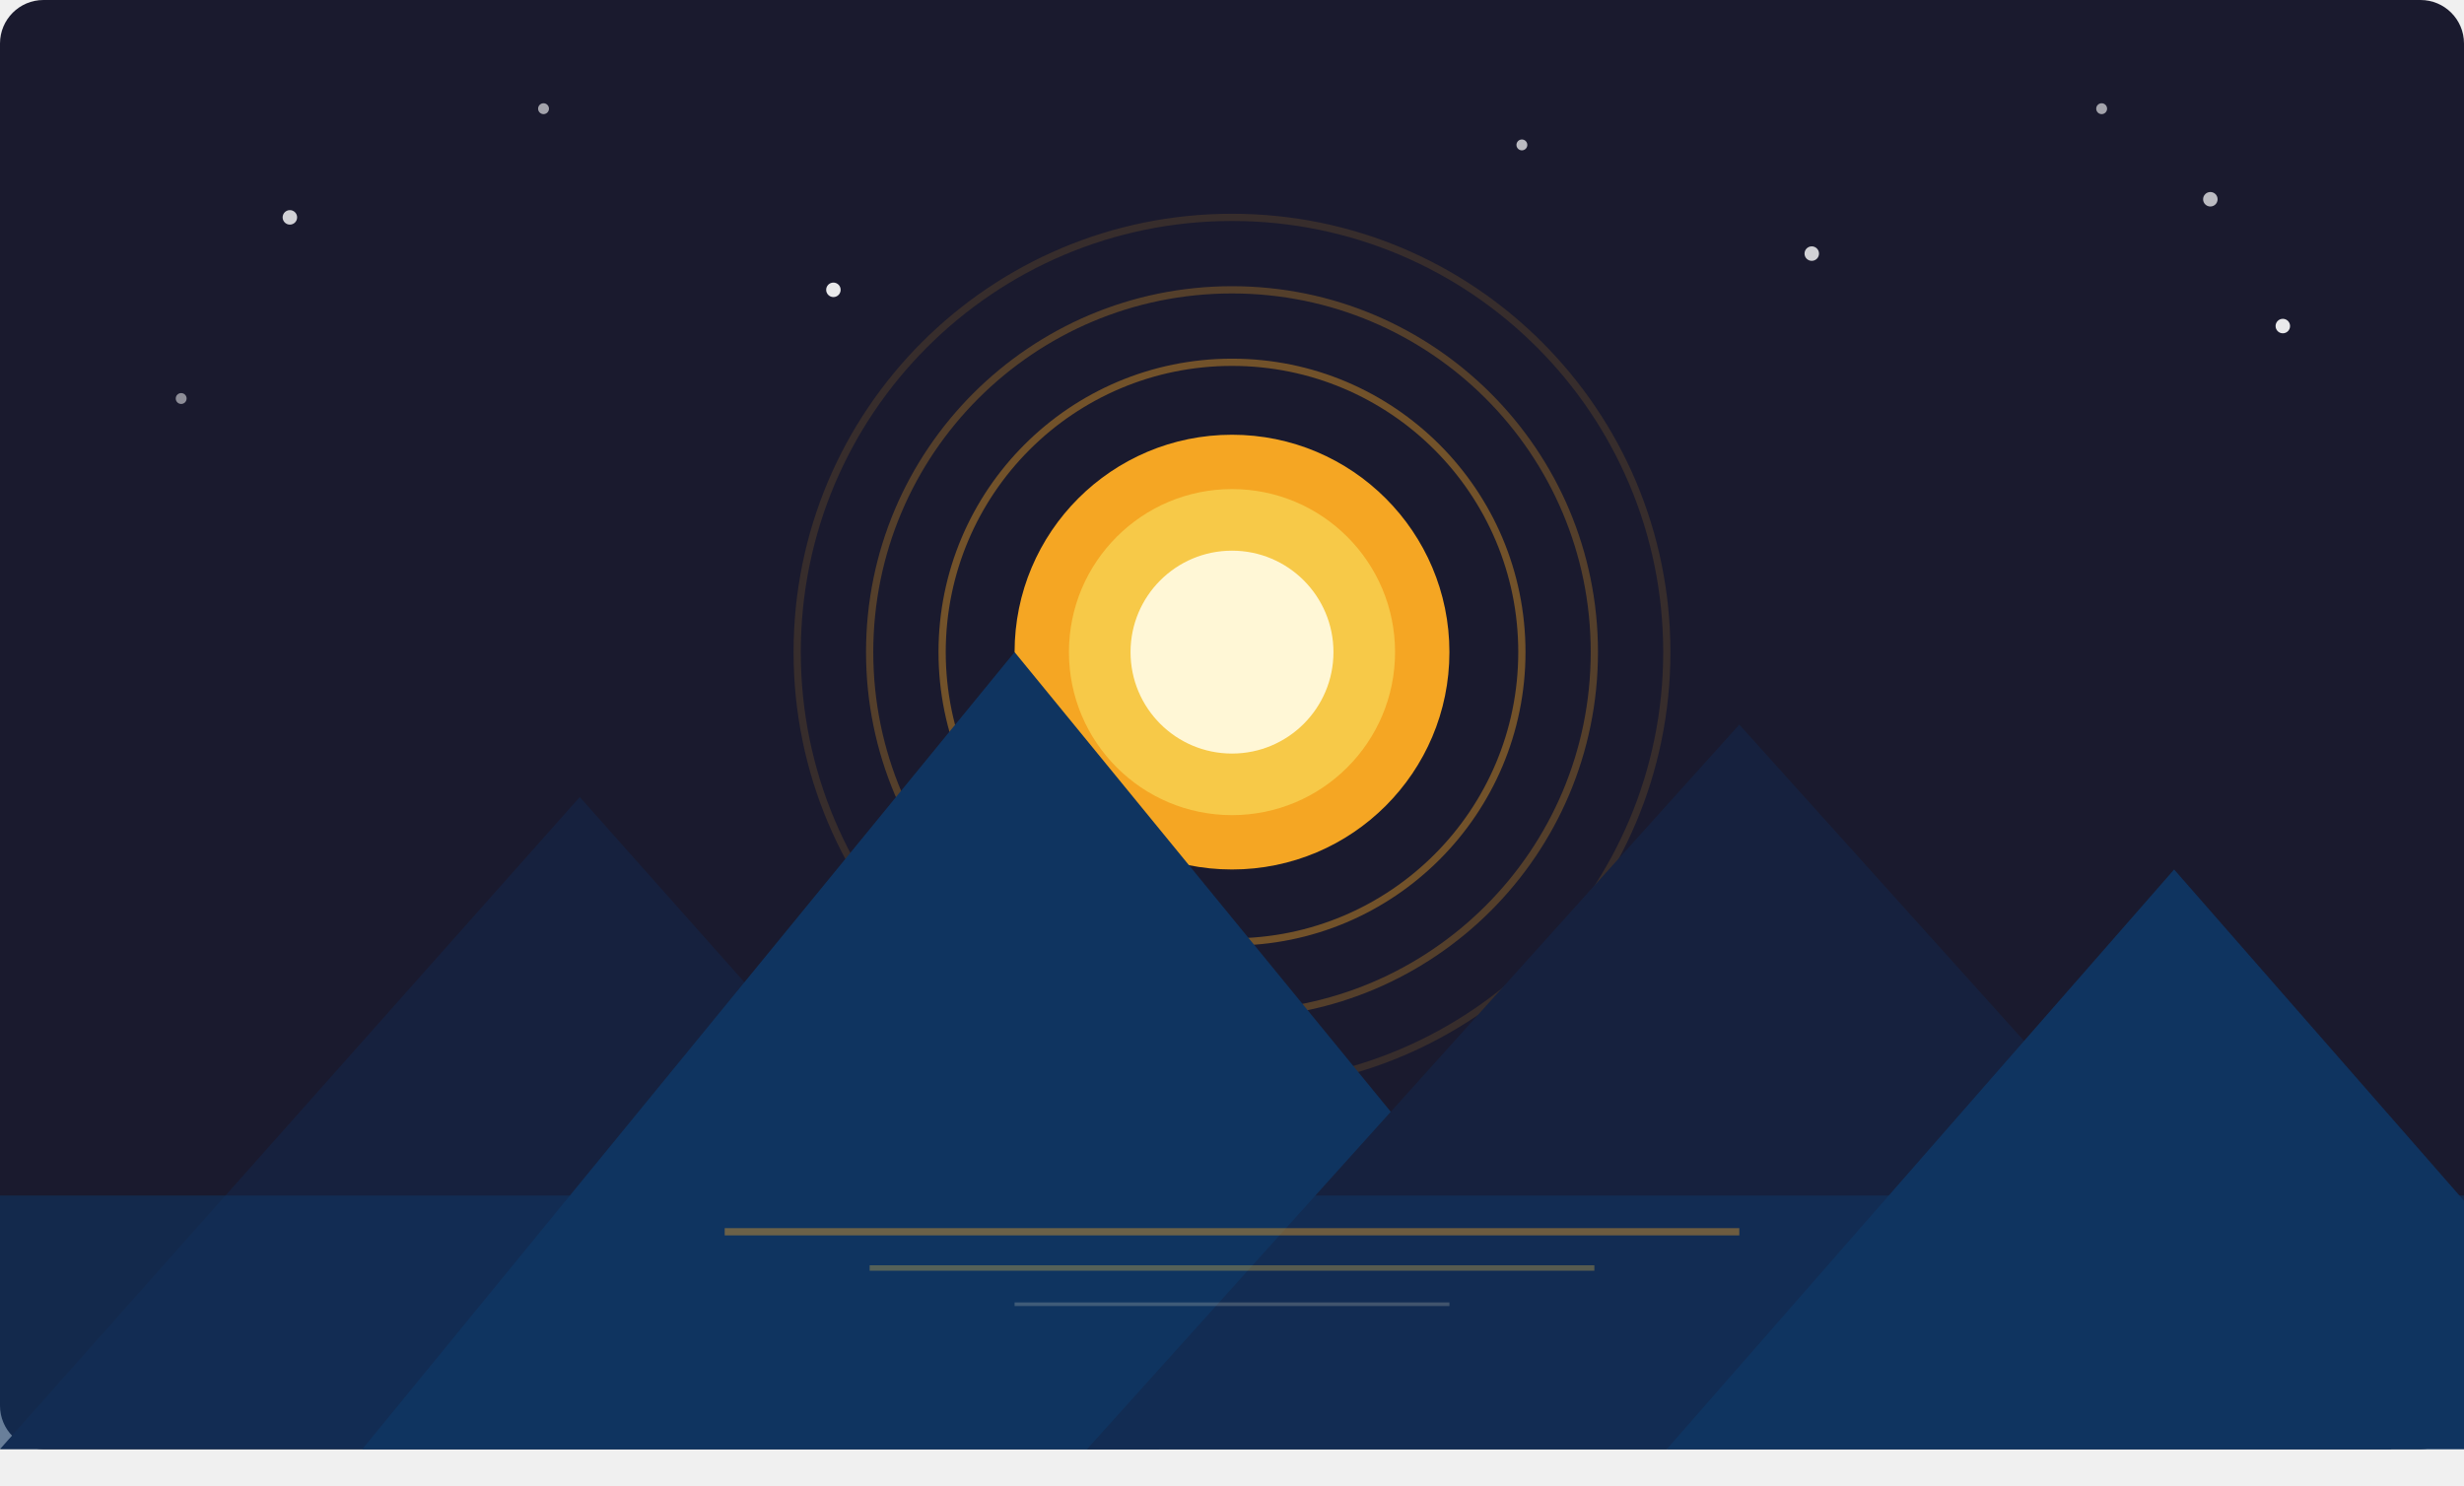
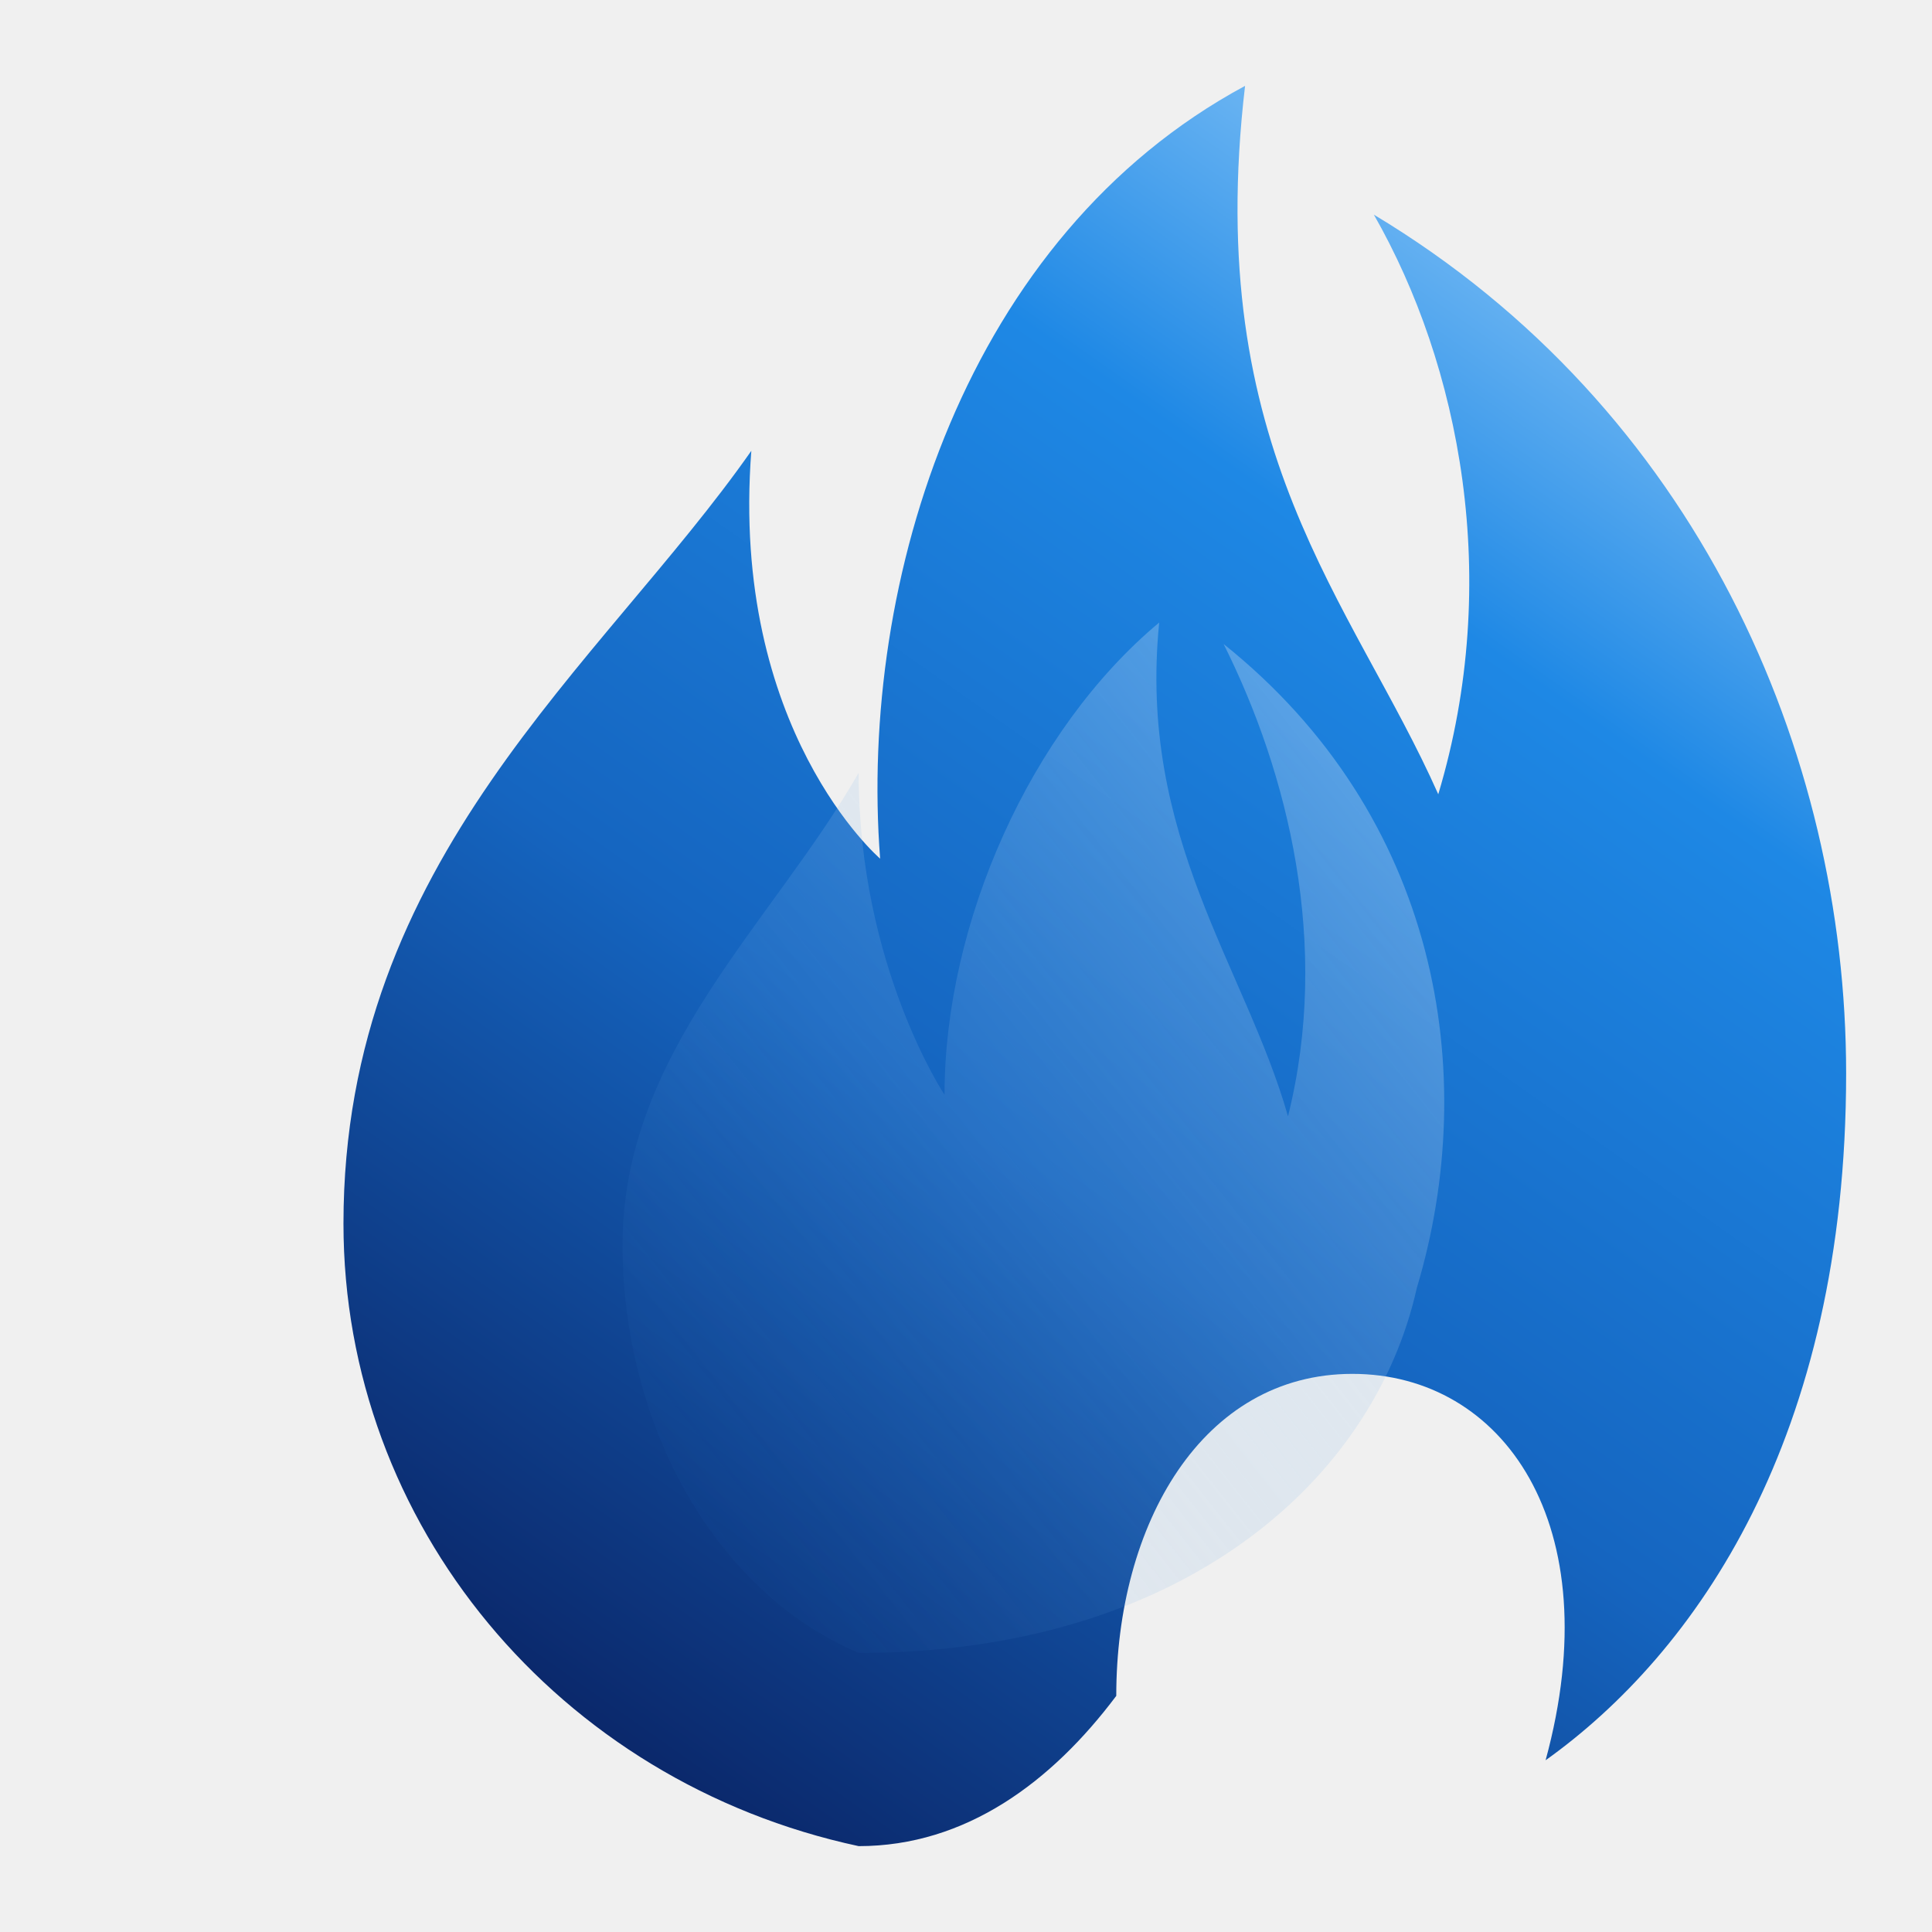
- <svg xmlns="http://www.w3.org/2000/svg" width="100%" viewBox="0 0 680 410">
-   <rect width="680" height="400" rx="12" style="fill:rgb(26, 26, 46);stroke:none;color:rgb(255, 255, 255);stroke-width:1px;stroke-linecap:butt;stroke-linejoin:miter;opacity:1;font-family:&quot;Anthropic Sans&quot;, -apple-system, BlinkMacSystemFont, &quot;Segoe UI&quot;, sans-serif;font-size:16px;font-weight:400;text-anchor:start;dominant-baseline:auto" />
-   <circle cx="340" cy="180" r="60" fill="#f5a623" style="fill:rgb(245, 166, 35);stroke:none;color:rgb(255, 255, 255);stroke-width:1px;stroke-linecap:butt;stroke-linejoin:miter;opacity:1;font-family:&quot;Anthropic Sans&quot;, -apple-system, BlinkMacSystemFont, &quot;Segoe UI&quot;, sans-serif;font-size:16px;font-weight:400;text-anchor:start;dominant-baseline:auto" />
-   <circle cx="340" cy="180" r="45" fill="#f7c948" style="fill:rgb(247, 201, 72);stroke:none;color:rgb(255, 255, 255);stroke-width:1px;stroke-linecap:butt;stroke-linejoin:miter;opacity:1;font-family:&quot;Anthropic Sans&quot;, -apple-system, BlinkMacSystemFont, &quot;Segoe UI&quot;, sans-serif;font-size:16px;font-weight:400;text-anchor:start;dominant-baseline:auto" />
-   <circle cx="340" cy="180" r="28" fill="#fff7d6" style="fill:rgb(255, 247, 214);stroke:none;color:rgb(255, 255, 255);stroke-width:1px;stroke-linecap:butt;stroke-linejoin:miter;opacity:1;font-family:&quot;Anthropic Sans&quot;, -apple-system, BlinkMacSystemFont, &quot;Segoe UI&quot;, sans-serif;font-size:16px;font-weight:400;text-anchor:start;dominant-baseline:auto" />
-   <circle cx="340" cy="180" r="80" stroke="#f5a62366" style="fill:none;stroke:rgba(245, 166, 35, 0.4);color:rgb(255, 255, 255);stroke-width:2px;stroke-linecap:butt;stroke-linejoin:miter;opacity:1;font-family:&quot;Anthropic Sans&quot;, -apple-system, BlinkMacSystemFont, &quot;Segoe UI&quot;, sans-serif;font-size:16px;font-weight:400;text-anchor:start;dominant-baseline:auto" />
-   <circle cx="340" cy="180" r="100" stroke="#f5a62344" style="fill:none;stroke:rgba(245, 166, 35, 0.267);color:rgb(255, 255, 255);stroke-width:2px;stroke-linecap:butt;stroke-linejoin:miter;opacity:1;font-family:&quot;Anthropic Sans&quot;, -apple-system, BlinkMacSystemFont, &quot;Segoe UI&quot;, sans-serif;font-size:16px;font-weight:400;text-anchor:start;dominant-baseline:auto" />
-   <circle cx="340" cy="180" r="120" stroke="#f5a62322" style="fill:none;stroke:rgba(245, 166, 35, 0.133);color:rgb(255, 255, 255);stroke-width:2px;stroke-linecap:butt;stroke-linejoin:miter;opacity:1;font-family:&quot;Anthropic Sans&quot;, -apple-system, BlinkMacSystemFont, &quot;Segoe UI&quot;, sans-serif;font-size:16px;font-weight:400;text-anchor:start;dominant-baseline:auto" />
-   <polygon points="0,400 160,220 320,400" fill="#16213e" style="fill:rgb(22, 33, 62);stroke:none;color:rgb(255, 255, 255);stroke-width:1px;stroke-linecap:butt;stroke-linejoin:miter;opacity:1;font-family:&quot;Anthropic Sans&quot;, -apple-system, BlinkMacSystemFont, &quot;Segoe UI&quot;, sans-serif;font-size:16px;font-weight:400;text-anchor:start;dominant-baseline:auto" />
-   <polygon points="100,400 280,180 460,400" fill="#0f3460" style="fill:rgb(15, 52, 96);stroke:none;color:rgb(255, 255, 255);stroke-width:1px;stroke-linecap:butt;stroke-linejoin:miter;opacity:1;font-family:&quot;Anthropic Sans&quot;, -apple-system, BlinkMacSystemFont, &quot;Segoe UI&quot;, sans-serif;font-size:16px;font-weight:400;text-anchor:start;dominant-baseline:auto" />
-   <polygon points="300,400 480,200 660,400" fill="#16213e" style="fill:rgb(22, 33, 62);stroke:none;color:rgb(255, 255, 255);stroke-width:1px;stroke-linecap:butt;stroke-linejoin:miter;opacity:1;font-family:&quot;Anthropic Sans&quot;, -apple-system, BlinkMacSystemFont, &quot;Segoe UI&quot;, sans-serif;font-size:16px;font-weight:400;text-anchor:start;dominant-baseline:auto" />
-   <polygon points="460,400 600,240 740,400" fill="#0f3460" style="fill:rgb(15, 52, 96);stroke:none;color:rgb(255, 255, 255);stroke-width:1px;stroke-linecap:butt;stroke-linejoin:miter;opacity:1;font-family:&quot;Anthropic Sans&quot;, -apple-system, BlinkMacSystemFont, &quot;Segoe UI&quot;, sans-serif;font-size:16px;font-weight:400;text-anchor:start;dominant-baseline:auto" />
-   <circle cx="80" cy="60" r="2" fill="white" opacity="0.8" style="fill:rgb(255, 255, 255);stroke:none;color:rgb(255, 255, 255);stroke-width:1px;stroke-linecap:butt;stroke-linejoin:miter;opacity:0.8;font-family:&quot;Anthropic Sans&quot;, -apple-system, BlinkMacSystemFont, &quot;Segoe UI&quot;, sans-serif;font-size:16px;font-weight:400;text-anchor:start;dominant-baseline:auto" />
-   <circle cx="150" cy="30" r="1.5" fill="white" opacity="0.6" style="fill:rgb(255, 255, 255);stroke:none;color:rgb(255, 255, 255);stroke-width:1px;stroke-linecap:butt;stroke-linejoin:miter;opacity:0.6;font-family:&quot;Anthropic Sans&quot;, -apple-system, BlinkMacSystemFont, &quot;Segoe UI&quot;, sans-serif;font-size:16px;font-weight:400;text-anchor:start;dominant-baseline:auto" />
-   <circle cx="230" cy="80" r="2" fill="white" opacity="0.9" style="fill:rgb(255, 255, 255);stroke:none;color:rgb(255, 255, 255);stroke-width:1px;stroke-linecap:butt;stroke-linejoin:miter;opacity:0.9;font-family:&quot;Anthropic Sans&quot;, -apple-system, BlinkMacSystemFont, &quot;Segoe UI&quot;, sans-serif;font-size:16px;font-weight:400;text-anchor:start;dominant-baseline:auto" />
-   <circle cx="420" cy="40" r="1.5" fill="white" opacity="0.7" style="fill:rgb(255, 255, 255);stroke:none;color:rgb(255, 255, 255);stroke-width:1px;stroke-linecap:butt;stroke-linejoin:miter;opacity:0.7;font-family:&quot;Anthropic Sans&quot;, -apple-system, BlinkMacSystemFont, &quot;Segoe UI&quot;, sans-serif;font-size:16px;font-weight:400;text-anchor:start;dominant-baseline:auto" />
-   <circle cx="500" cy="70" r="2" fill="white" opacity="0.8" style="fill:rgb(255, 255, 255);stroke:none;color:rgb(255, 255, 255);stroke-width:1px;stroke-linecap:butt;stroke-linejoin:miter;opacity:0.8;font-family:&quot;Anthropic Sans&quot;, -apple-system, BlinkMacSystemFont, &quot;Segoe UI&quot;, sans-serif;font-size:16px;font-weight:400;text-anchor:start;dominant-baseline:auto" />
-   <circle cx="580" cy="30" r="1.5" fill="white" opacity="0.6" style="fill:rgb(255, 255, 255);stroke:none;color:rgb(255, 255, 255);stroke-width:1px;stroke-linecap:butt;stroke-linejoin:miter;opacity:0.6;font-family:&quot;Anthropic Sans&quot;, -apple-system, BlinkMacSystemFont, &quot;Segoe UI&quot;, sans-serif;font-size:16px;font-weight:400;text-anchor:start;dominant-baseline:auto" />
-   <circle cx="630" cy="90" r="2" fill="white" opacity="0.9" style="fill:rgb(255, 255, 255);stroke:none;color:rgb(255, 255, 255);stroke-width:1px;stroke-linecap:butt;stroke-linejoin:miter;opacity:0.9;font-family:&quot;Anthropic Sans&quot;, -apple-system, BlinkMacSystemFont, &quot;Segoe UI&quot;, sans-serif;font-size:16px;font-weight:400;text-anchor:start;dominant-baseline:auto" />
-   <circle cx="50" cy="110" r="1.5" fill="white" opacity="0.5" style="fill:rgb(255, 255, 255);stroke:none;color:rgb(255, 255, 255);stroke-width:1px;stroke-linecap:butt;stroke-linejoin:miter;opacity:0.5;font-family:&quot;Anthropic Sans&quot;, -apple-system, BlinkMacSystemFont, &quot;Segoe UI&quot;, sans-serif;font-size:16px;font-weight:400;text-anchor:start;dominant-baseline:auto" />
-   <circle cx="610" cy="55" r="2" fill="white" opacity="0.7" style="fill:rgb(255, 255, 255);stroke:none;color:rgb(255, 255, 255);stroke-width:1px;stroke-linecap:butt;stroke-linejoin:miter;opacity:0.7;font-family:&quot;Anthropic Sans&quot;, -apple-system, BlinkMacSystemFont, &quot;Segoe UI&quot;, sans-serif;font-size:16px;font-weight:400;text-anchor:start;dominant-baseline:auto" />
-   <rect x="0" y="330" width="680" height="70" fill="#0f3460" opacity="0.6" style="fill:rgb(15, 52, 96);stroke:none;color:rgb(255, 255, 255);stroke-width:1px;stroke-linecap:butt;stroke-linejoin:miter;opacity:0.6;font-family:&quot;Anthropic Sans&quot;, -apple-system, BlinkMacSystemFont, &quot;Segoe UI&quot;, sans-serif;font-size:16px;font-weight:400;text-anchor:start;dominant-baseline:auto" />
-   <line x1="200" y1="340" x2="480" y2="340" stroke="#f5a623" stroke-width="2" opacity="0.4" style="fill:rgb(0, 0, 0);stroke:rgb(245, 166, 35);color:rgb(255, 255, 255);stroke-width:2px;stroke-linecap:butt;stroke-linejoin:miter;opacity:0.4;font-family:&quot;Anthropic Sans&quot;, -apple-system, BlinkMacSystemFont, &quot;Segoe UI&quot;, sans-serif;font-size:16px;font-weight:400;text-anchor:start;dominant-baseline:auto" />
-   <line x1="240" y1="350" x2="440" y2="350" stroke="#f7c948" stroke-width="1.5" opacity="0.3" style="fill:rgb(0, 0, 0);stroke:rgb(247, 201, 72);color:rgb(255, 255, 255);stroke-width:1.5px;stroke-linecap:butt;stroke-linejoin:miter;opacity:0.3;font-family:&quot;Anthropic Sans&quot;, -apple-system, BlinkMacSystemFont, &quot;Segoe UI&quot;, sans-serif;font-size:16px;font-weight:400;text-anchor:start;dominant-baseline:auto" />
-   <line x1="280" y1="360" x2="400" y2="360" stroke="#fff7d6" stroke-width="1" opacity="0.2" style="fill:rgb(0, 0, 0);stroke:rgb(255, 247, 214);color:rgb(255, 255, 255);stroke-width:1px;stroke-linecap:butt;stroke-linejoin:miter;opacity:0.2;font-family:&quot;Anthropic Sans&quot;, -apple-system, BlinkMacSystemFont, &quot;Segoe UI&quot;, sans-serif;font-size:16px;font-weight:400;text-anchor:start;dominant-baseline:auto" />
+ <svg xmlns="http://www.w3.org/2000/svg" width="100%" viewBox="0 0 180 180">
+   <defs>
+     <linearGradient id="flameG" x1="20%" y1="100%" x2="80%" y2="0%">
+       <stop offset="0%" stop-color="#0A2364" />
+       <stop offset="40%" stop-color="#1565C0" />
+       <stop offset="75%" stop-color="#1E88E5" />
+       <stop offset="100%" stop-color="#90CAF9" />
+     </linearGradient>
+     <linearGradient id="innerG" x1="0%" y1="100%" x2="100%" y2="0%">
+       <stop offset="0%" stop-color="#1976D2" stop-opacity="0.0" />
+       <stop offset="100%" stop-color="white" stop-opacity="0.35" />
+     </linearGradient>
+   </defs>
+   <g transform="translate(22, 4)" style="fill:rgb(0, 0, 0);stroke:none;color:rgb(255, 255, 255);stroke-width:1px;stroke-linecap:butt;stroke-linejoin:miter;opacity:1;font-family:&quot;Anthropic Sans&quot;, -apple-system, BlinkMacSystemFont, &quot;Segoe UI&quot;, sans-serif;font-size:16px;font-weight:400;text-anchor:start;dominant-baseline:auto">
+     <path d="       M58,168       C30,162 10,138 10,110       C10,76 34,58 48,38       C46,64 60,76 60,76       C58,50 68,18 94,4       C90,38 104,52 112,70       C118,50 114,30 106,16       C136,34 150,66 150,96       C150,130 136,150 122,160       C128,138 118,124 104,124       C90,124 82,138 82,154       C76,162 68,168 58,168Z     " fill="url(#flameG)" style="stroke:none;color:rgb(255, 255, 255);stroke-width:1px;stroke-linecap:butt;stroke-linejoin:miter;opacity:1;font-family:&quot;Anthropic Sans&quot;, -apple-system, BlinkMacSystemFont, &quot;Segoe UI&quot;, sans-serif;font-size:16px;font-weight:400;text-anchor:start;dominant-baseline:auto" />
+     <path d="       M58,150       C44,144 36,128 36,112       C36,94 50,82 58,68       C58,86 66,98 66,98       C66,82 74,64 86,54       C84,74 94,86 98,100       C102,84 98,68 92,56       C112,72 116,96 110,116       C106,134 88,150 58,150Z     " fill="url(#innerG)" style="stroke:none;color:rgb(255, 255, 255);stroke-width:1px;stroke-linecap:butt;stroke-linejoin:miter;opacity:1;font-family:&quot;Anthropic Sans&quot;, -apple-system, BlinkMacSystemFont, &quot;Segoe UI&quot;, sans-serif;font-size:16px;font-weight:400;text-anchor:start;dominant-baseline:auto" />
+   </g>
</svg>
